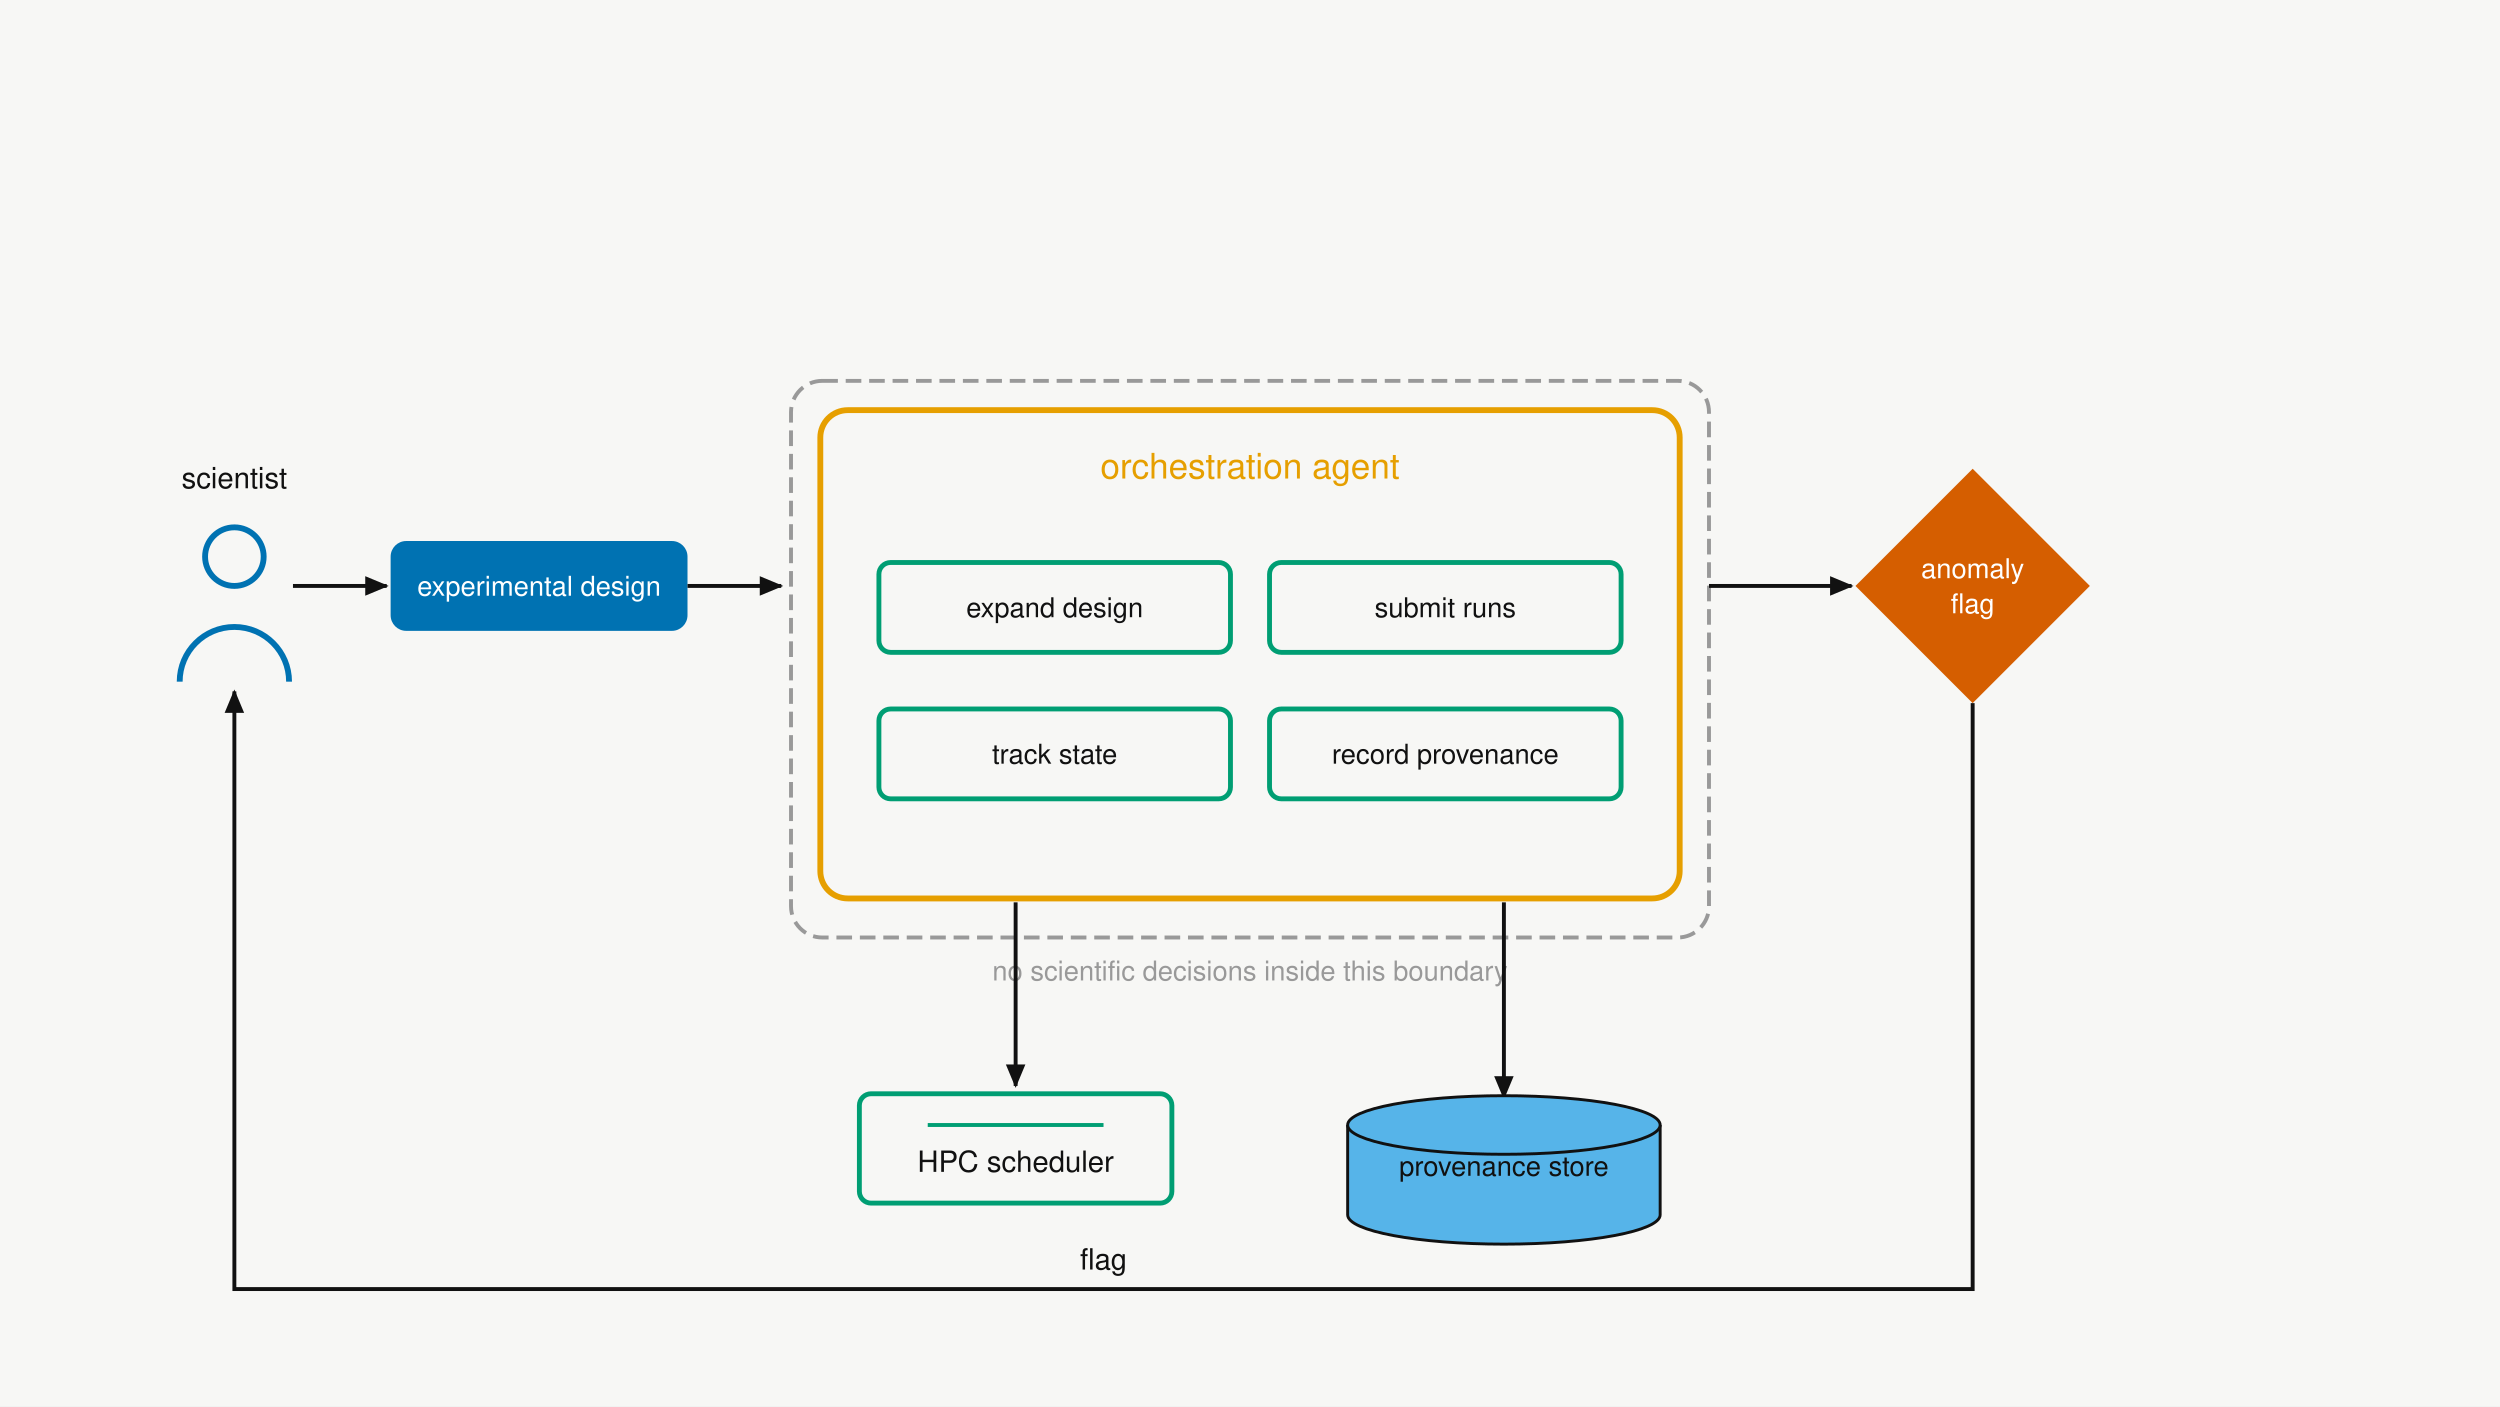
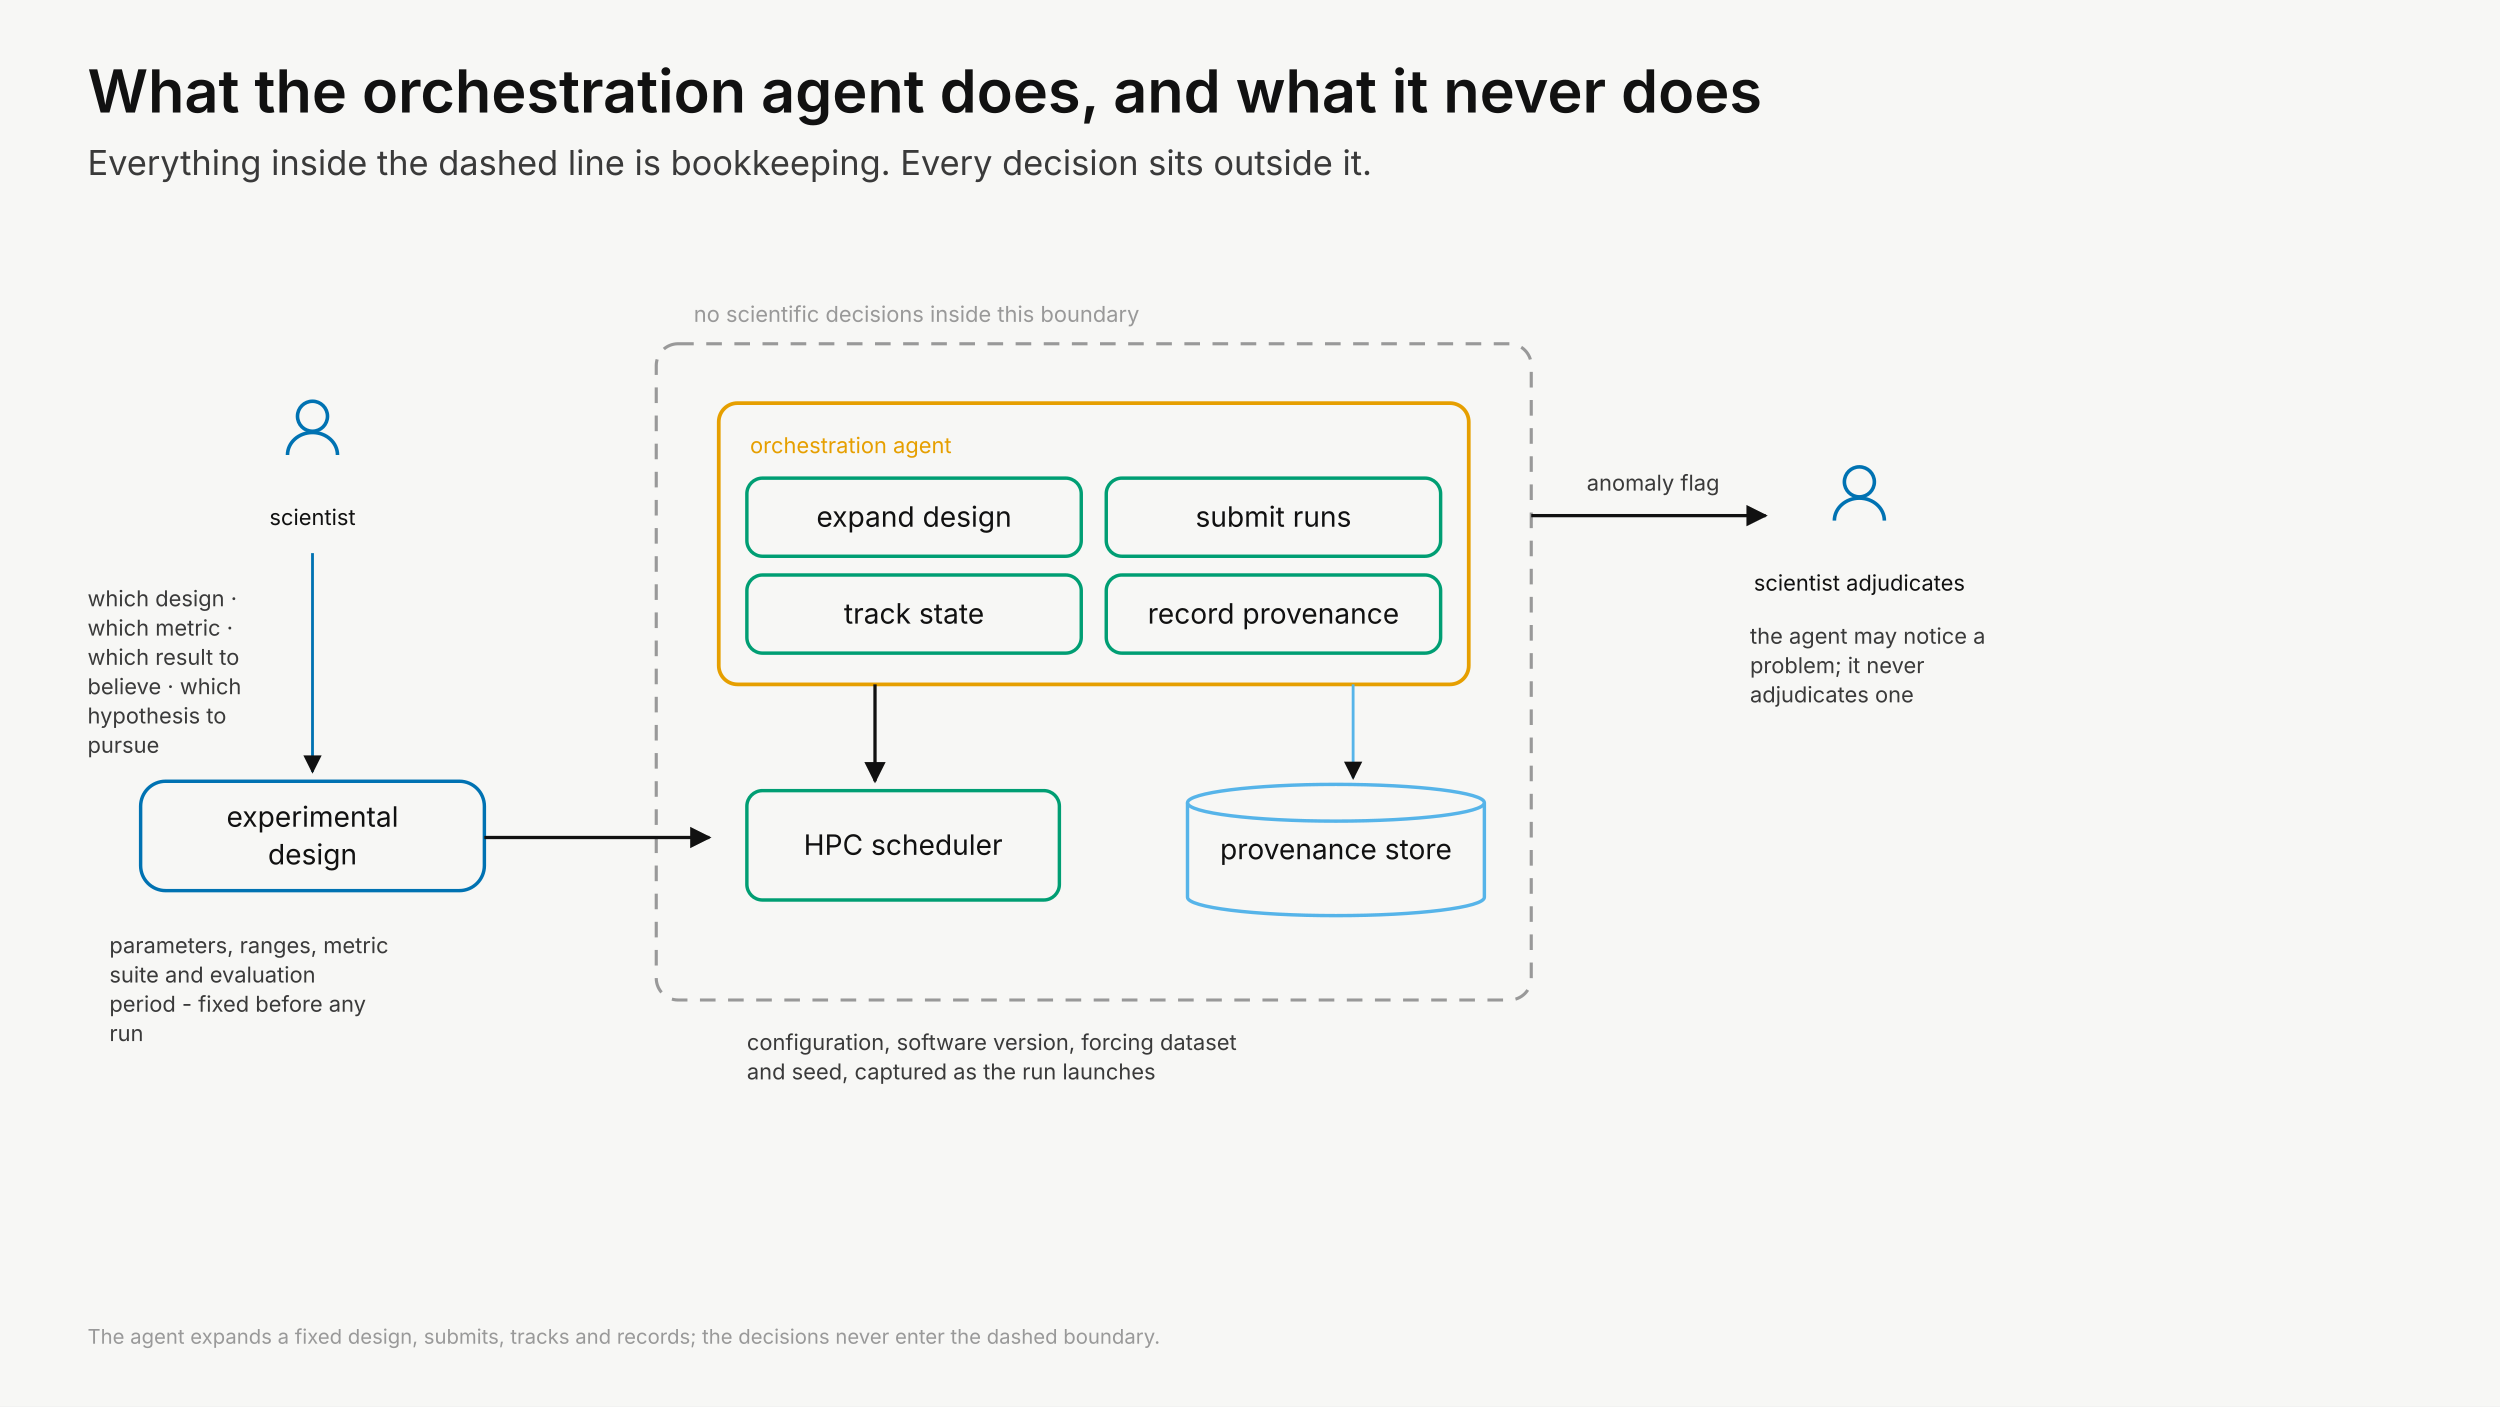
- <svg xmlns="http://www.w3.org/2000/svg" width="1280" height="720" viewBox="0 0 1280 720" font-family="Helvetica, Arial, sans-serif">
+ <svg xmlns="http://www.w3.org/2000/svg" width="1600" height="900" viewBox="0 0 1600 900" role="img">
  <defs>
-     <marker id="ah" markerWidth="12" markerHeight="10" refX="11" refY="5" orient="auto" markerUnits="userSpaceOnUse">
-       <path d="M0,0 L12,5 L0,10 Z" fill="#111111" />
+     <marker id="ah81" viewBox="0 0 10 10" refX="9" refY="5" markerWidth="6.5" markerHeight="6.5" orient="auto-start-reverse">
+       <path d="M0,0 L10,5 L0,10 z" fill="#111111" />
    </marker>
  </defs>
-   <rect width="1280" height="720" fill="#F7F7F5" />
-   <text x="120" y="250" font-size="15" fill="#111111" text-anchor="middle">scientist</text>
-   <circle cx="120" cy="285" r="15" fill="none" stroke="#0072B2" stroke-width="3" />
-   <path d="M92,349 a28,28 0 0 1 56,0" fill="none" stroke="#0072B2" stroke-width="3" />
-   <line x1="150" y1="300" x2="198" y2="300" stroke="#111111" stroke-width="2" marker-end="url(#ah)" />
-   <rect x="200" y="277" width="152" height="46" rx="8" fill="#0072B2" />
-   <text x="276" y="305" font-size="14" fill="#FFFFFF" text-anchor="middle">experimental design</text>
-   <line x1="352" y1="300" x2="400" y2="300" stroke="#111111" stroke-width="2" marker-end="url(#ah)" />
-   <rect x="405" y="195" width="470" height="285" rx="16" fill="none" stroke="#999999" stroke-width="2" stroke-dasharray="8 4" />
-   <text x="640" y="502" font-size="14" fill="#999999" text-anchor="middle">no scientific decisions inside this boundary</text>
-   <rect x="420" y="210" width="440" height="250" rx="14" fill="none" stroke="#E69F00" stroke-width="3" />
-   <text x="640" y="245" font-size="18" fill="#E69F00" text-anchor="middle">orchestration agent</text>
-   <rect x="450" y="288" width="180" height="46" rx="6" fill="none" stroke="#009E73" stroke-width="2.5" />
-   <text x="540" y="316" font-size="14" fill="#111111" text-anchor="middle">expand design</text>
-   <rect x="650" y="288" width="180" height="46" rx="6" fill="none" stroke="#009E73" stroke-width="2.5" />
-   <text x="740" y="316" font-size="14" fill="#111111" text-anchor="middle">submit runs</text>
-   <rect x="450" y="363" width="180" height="46" rx="6" fill="none" stroke="#009E73" stroke-width="2.5" />
-   <text x="540" y="391" font-size="14" fill="#111111" text-anchor="middle">track state</text>
-   <rect x="650" y="363" width="180" height="46" rx="6" fill="none" stroke="#009E73" stroke-width="2.5" />
-   <text x="740" y="391" font-size="14" fill="#111111" text-anchor="middle">record provenance</text>
-   <line x1="520" y1="462" x2="520" y2="556" stroke="#111111" stroke-width="2" marker-end="url(#ah)" />
-   <line x1="770" y1="462" x2="770" y2="562" stroke="#111111" stroke-width="2" marker-end="url(#ah)" />
-   <rect x="440" y="560" width="160" height="56" rx="6" fill="none" stroke="#009E73" stroke-width="2.5" />
-   <line x1="475" y1="576" x2="565" y2="576" stroke="#009E73" stroke-width="2" />
-   <text x="520" y="600" font-size="15" fill="#111111" text-anchor="middle">HPC scheduler</text>
-   <path d="M690,576 v46 a80,15 0 0 0 160,0 v-46" fill="#56B4E9" stroke="#111111" stroke-width="1.5" />
-   <ellipse cx="770" cy="576" rx="80" ry="15" fill="#56B4E9" stroke="#111111" stroke-width="1.5" />
-   <text x="770" y="602" font-size="14" fill="#111111" text-anchor="middle">provenance store</text>
-   <line x1="875" y1="300" x2="948" y2="300" stroke="#111111" stroke-width="2" marker-end="url(#ah)" />
-   <polygon points="1010,240 1070,300 1010,360 950,300" fill="#D55E00" />
-   <text x="1010" y="296" font-size="14" fill="#FFFFFF" text-anchor="middle">anomaly</text>
-   <text x="1010" y="314" font-size="14" fill="#FFFFFF" text-anchor="middle">flag</text>
-   <path d="M1010,360 L1010,660 L120,660 L120,354" fill="none" stroke="#111111" stroke-width="2" marker-end="url(#ah)" />
-   <text x="565" y="650" font-size="15" fill="#111111" text-anchor="middle">flag</text>
+   <rect width="1600" height="900" fill="#F7F7F5" />
+   <text x="56.0" y="72.0" font-family="Inter, 'Helvetica Neue', Helvetica, Arial, sans-serif" font-size="38" fill="#111111" font-weight="600" text-anchor="start">What the orchestration agent does, and what it never does</text>
+   <text x="56.0" y="112.0" font-family="Inter, 'Helvetica Neue', Helvetica, Arial, sans-serif" font-size="22" fill="#3A3A3A" font-weight="400" text-anchor="start">Everything inside the dashed line is bookkeeping. Every decision sits outside it.</text>
+   <circle cx="200" cy="266.4" r="9.6" fill="none" stroke="#0072B2" stroke-width="2.3" />
+   <path d="M184,291.2 a16,14.4 0 0 1 32,0" fill="none" stroke="#0072B2" stroke-width="2.3" />
+   <text x="200.0" y="336.0" font-family="Inter, 'Helvetica Neue', Helvetica, Arial, sans-serif" font-size="14" fill="#111111" font-weight="400" text-anchor="middle">scientist</text>
+   <text x="56.0" y="388.0" font-family="Inter, 'Helvetica Neue', Helvetica, Arial, sans-serif" font-size="14" fill="#3A3A3A" font-weight="400" text-anchor="start">which design ·</text>
+   <text x="56.0" y="406.8" font-family="Inter, 'Helvetica Neue', Helvetica, Arial, sans-serif" font-size="14" fill="#3A3A3A" font-weight="400" text-anchor="start">which metric ·</text>
+   <text x="56.0" y="425.5" font-family="Inter, 'Helvetica Neue', Helvetica, Arial, sans-serif" font-size="14" fill="#3A3A3A" font-weight="400" text-anchor="start">which result to</text>
+   <text x="56.0" y="444.3" font-family="Inter, 'Helvetica Neue', Helvetica, Arial, sans-serif" font-size="14" fill="#3A3A3A" font-weight="400" text-anchor="start">believe · which</text>
+   <text x="56.0" y="463.0" font-family="Inter, 'Helvetica Neue', Helvetica, Arial, sans-serif" font-size="14" fill="#3A3A3A" font-weight="400" text-anchor="start">hypothesis to</text>
+   <text x="56.0" y="481.8" font-family="Inter, 'Helvetica Neue', Helvetica, Arial, sans-serif" font-size="14" fill="#3A3A3A" font-weight="400" text-anchor="start">pursue</text>
+   <rect x="90.0" y="500.0" width="220.0" height="70.0" rx="16" fill="none" stroke="#0072B2" stroke-width="2.2" />
+   <text x="200.0" y="529.1" font-family="Inter, 'Helvetica Neue', Helvetica, Arial, sans-serif" font-size="18" fill="#111111" font-weight="400" text-anchor="middle">experimental</text>
+   <text x="200.0" y="553.2" font-family="Inter, 'Helvetica Neue', Helvetica, Arial, sans-serif" font-size="18" fill="#111111" font-weight="400" text-anchor="middle">design</text>
+   <line x1="200.0" y1="354.0" x2="200.0" y2="494.0" stroke="#0072B2" stroke-width="1.8" marker-end="url(#ah81)" />
+   <text x="70.0" y="610.0" font-family="Inter, 'Helvetica Neue', Helvetica, Arial, sans-serif" font-size="14" fill="#3A3A3A" font-weight="400" text-anchor="start">parameters, ranges, metric</text>
+   <text x="70.0" y="628.8" font-family="Inter, 'Helvetica Neue', Helvetica, Arial, sans-serif" font-size="14" fill="#3A3A3A" font-weight="400" text-anchor="start">suite and evaluation</text>
+   <text x="70.0" y="647.5" font-family="Inter, 'Helvetica Neue', Helvetica, Arial, sans-serif" font-size="14" fill="#3A3A3A" font-weight="400" text-anchor="start">period - fixed before any</text>
+   <text x="70.0" y="666.3" font-family="Inter, 'Helvetica Neue', Helvetica, Arial, sans-serif" font-size="14" fill="#3A3A3A" font-weight="400" text-anchor="start">run</text>
+   <rect x="420.0" y="220.0" width="560.0" height="420.0" rx="14" fill="none" stroke="#999999" stroke-width="2" stroke-dasharray="10 8" />
+   <text x="444.0" y="206.0" font-family="Inter, 'Helvetica Neue', Helvetica, Arial, sans-serif" font-size="14" fill="#999999" font-weight="400" text-anchor="start">no scientific decisions inside this boundary</text>
+   <rect x="460.0" y="258.0" width="480.0" height="180.0" rx="12" fill="none" stroke="#E69F00" stroke-width="2.4" />
+   <text x="480.0" y="290.0" font-family="Inter, 'Helvetica Neue', Helvetica, Arial, sans-serif" font-size="14" fill="#E69F00" font-weight="400" text-anchor="start">orchestration agent</text>
+   <rect x="478.0" y="306.0" width="214.0" height="50.0" rx="10" fill="none" stroke="#009E73" stroke-width="2.2" />
+   <text x="585.0" y="337.1" font-family="Inter, 'Helvetica Neue', Helvetica, Arial, sans-serif" font-size="18" fill="#111111" font-weight="400" text-anchor="middle">expand design</text>
+   <rect x="708.0" y="306.0" width="214.0" height="50.0" rx="10" fill="none" stroke="#009E73" stroke-width="2.2" />
+   <text x="815.0" y="337.1" font-family="Inter, 'Helvetica Neue', Helvetica, Arial, sans-serif" font-size="18" fill="#111111" font-weight="400" text-anchor="middle">submit runs</text>
+   <rect x="478.0" y="368.0" width="214.0" height="50.0" rx="10" fill="none" stroke="#009E73" stroke-width="2.2" />
+   <text x="585.0" y="399.1" font-family="Inter, 'Helvetica Neue', Helvetica, Arial, sans-serif" font-size="18" fill="#111111" font-weight="400" text-anchor="middle">track state</text>
+   <rect x="708.0" y="368.0" width="214.0" height="50.0" rx="10" fill="none" stroke="#009E73" stroke-width="2.2" />
+   <text x="815.0" y="399.1" font-family="Inter, 'Helvetica Neue', Helvetica, Arial, sans-serif" font-size="18" fill="#111111" font-weight="400" text-anchor="middle">record provenance</text>
+   <rect x="478.0" y="506.0" width="200.0" height="70.0" rx="10" fill="none" stroke="#009E73" stroke-width="2.2" />
+   <text x="578.0" y="547.1" font-family="Inter, 'Helvetica Neue', Helvetica, Arial, sans-serif" font-size="18" fill="#111111" font-weight="400" text-anchor="middle">HPC scheduler</text>
+   <line x1="560.0" y1="438.0" x2="560.0" y2="500.0" stroke="#111111" stroke-width="2.1" marker-end="url(#ah81)" />
+   <path d="M760,513.76 a95.0,11.76 0 0 1 190,0 v60.48 a95.0,11.76 0 0 1 -190,0 z" fill="none" stroke="#56B4E9" stroke-width="2.2" />
+   <path d="M760,513.76 a95.0,11.76 0 0 0 190,0" fill="none" stroke="#56B4E9" stroke-width="2.2" />
+   <text x="855.0" y="549.9" font-family="Inter, 'Helvetica Neue', Helvetica, Arial, sans-serif" font-size="18" fill="#111111" font-weight="400" text-anchor="middle">provenance store</text>
+   <line x1="866.0" y1="438.0" x2="866.0" y2="498.0" stroke="#56B4E9" stroke-width="1.8" marker-end="url(#ah81)" />
+   <text x="478.0" y="672.0" font-family="Inter, 'Helvetica Neue', Helvetica, Arial, sans-serif" font-size="14" fill="#3A3A3A" font-weight="400" text-anchor="start">configuration, software version, forcing dataset</text>
+   <text x="478.0" y="690.8" font-family="Inter, 'Helvetica Neue', Helvetica, Arial, sans-serif" font-size="14" fill="#3A3A3A" font-weight="400" text-anchor="start">and seed, captured as the run launches</text>
+   <line x1="310.0" y1="536.0" x2="454.0" y2="536.0" stroke="#111111" stroke-width="2.1" marker-end="url(#ah81)" />
+   <path d="M980.0,330.0 L1130.0,330.0" fill="none" stroke="#111111" stroke-width="2.1" marker-end="url(#ah81)" />
+   <text x="1058.0" y="314.0" font-family="Inter, 'Helvetica Neue', Helvetica, Arial, sans-serif" font-size="14" fill="#3A3A3A" font-weight="400" text-anchor="middle">anomaly flag</text>
+   <circle cx="1190" cy="308.4" r="9.6" fill="none" stroke="#0072B2" stroke-width="2.3" />
+   <path d="M1174,333.2 a16,14.4 0 0 1 32,0" fill="none" stroke="#0072B2" stroke-width="2.3" />
+   <text x="1190.0" y="378.0" font-family="Inter, 'Helvetica Neue', Helvetica, Arial, sans-serif" font-size="14" fill="#111111" font-weight="400" text-anchor="middle">scientist adjudicates</text>
+   <text x="1120.0" y="412.0" font-family="Inter, 'Helvetica Neue', Helvetica, Arial, sans-serif" font-size="14" fill="#3A3A3A" font-weight="400" text-anchor="start">the agent may notice a</text>
+   <text x="1120.0" y="430.8" font-family="Inter, 'Helvetica Neue', Helvetica, Arial, sans-serif" font-size="14" fill="#3A3A3A" font-weight="400" text-anchor="start">problem; it never</text>
+   <text x="1120.0" y="449.5" font-family="Inter, 'Helvetica Neue', Helvetica, Arial, sans-serif" font-size="14" fill="#3A3A3A" font-weight="400" text-anchor="start">adjudicates one</text>
+   <text x="56.0" y="860.0" font-family="Inter, 'Helvetica Neue', Helvetica, Arial, sans-serif" font-size="13" fill="#999999" font-weight="400" text-anchor="start">The agent expands a fixed design, submits, tracks and records; the decisions never enter the dashed boundary.</text>
</svg>
